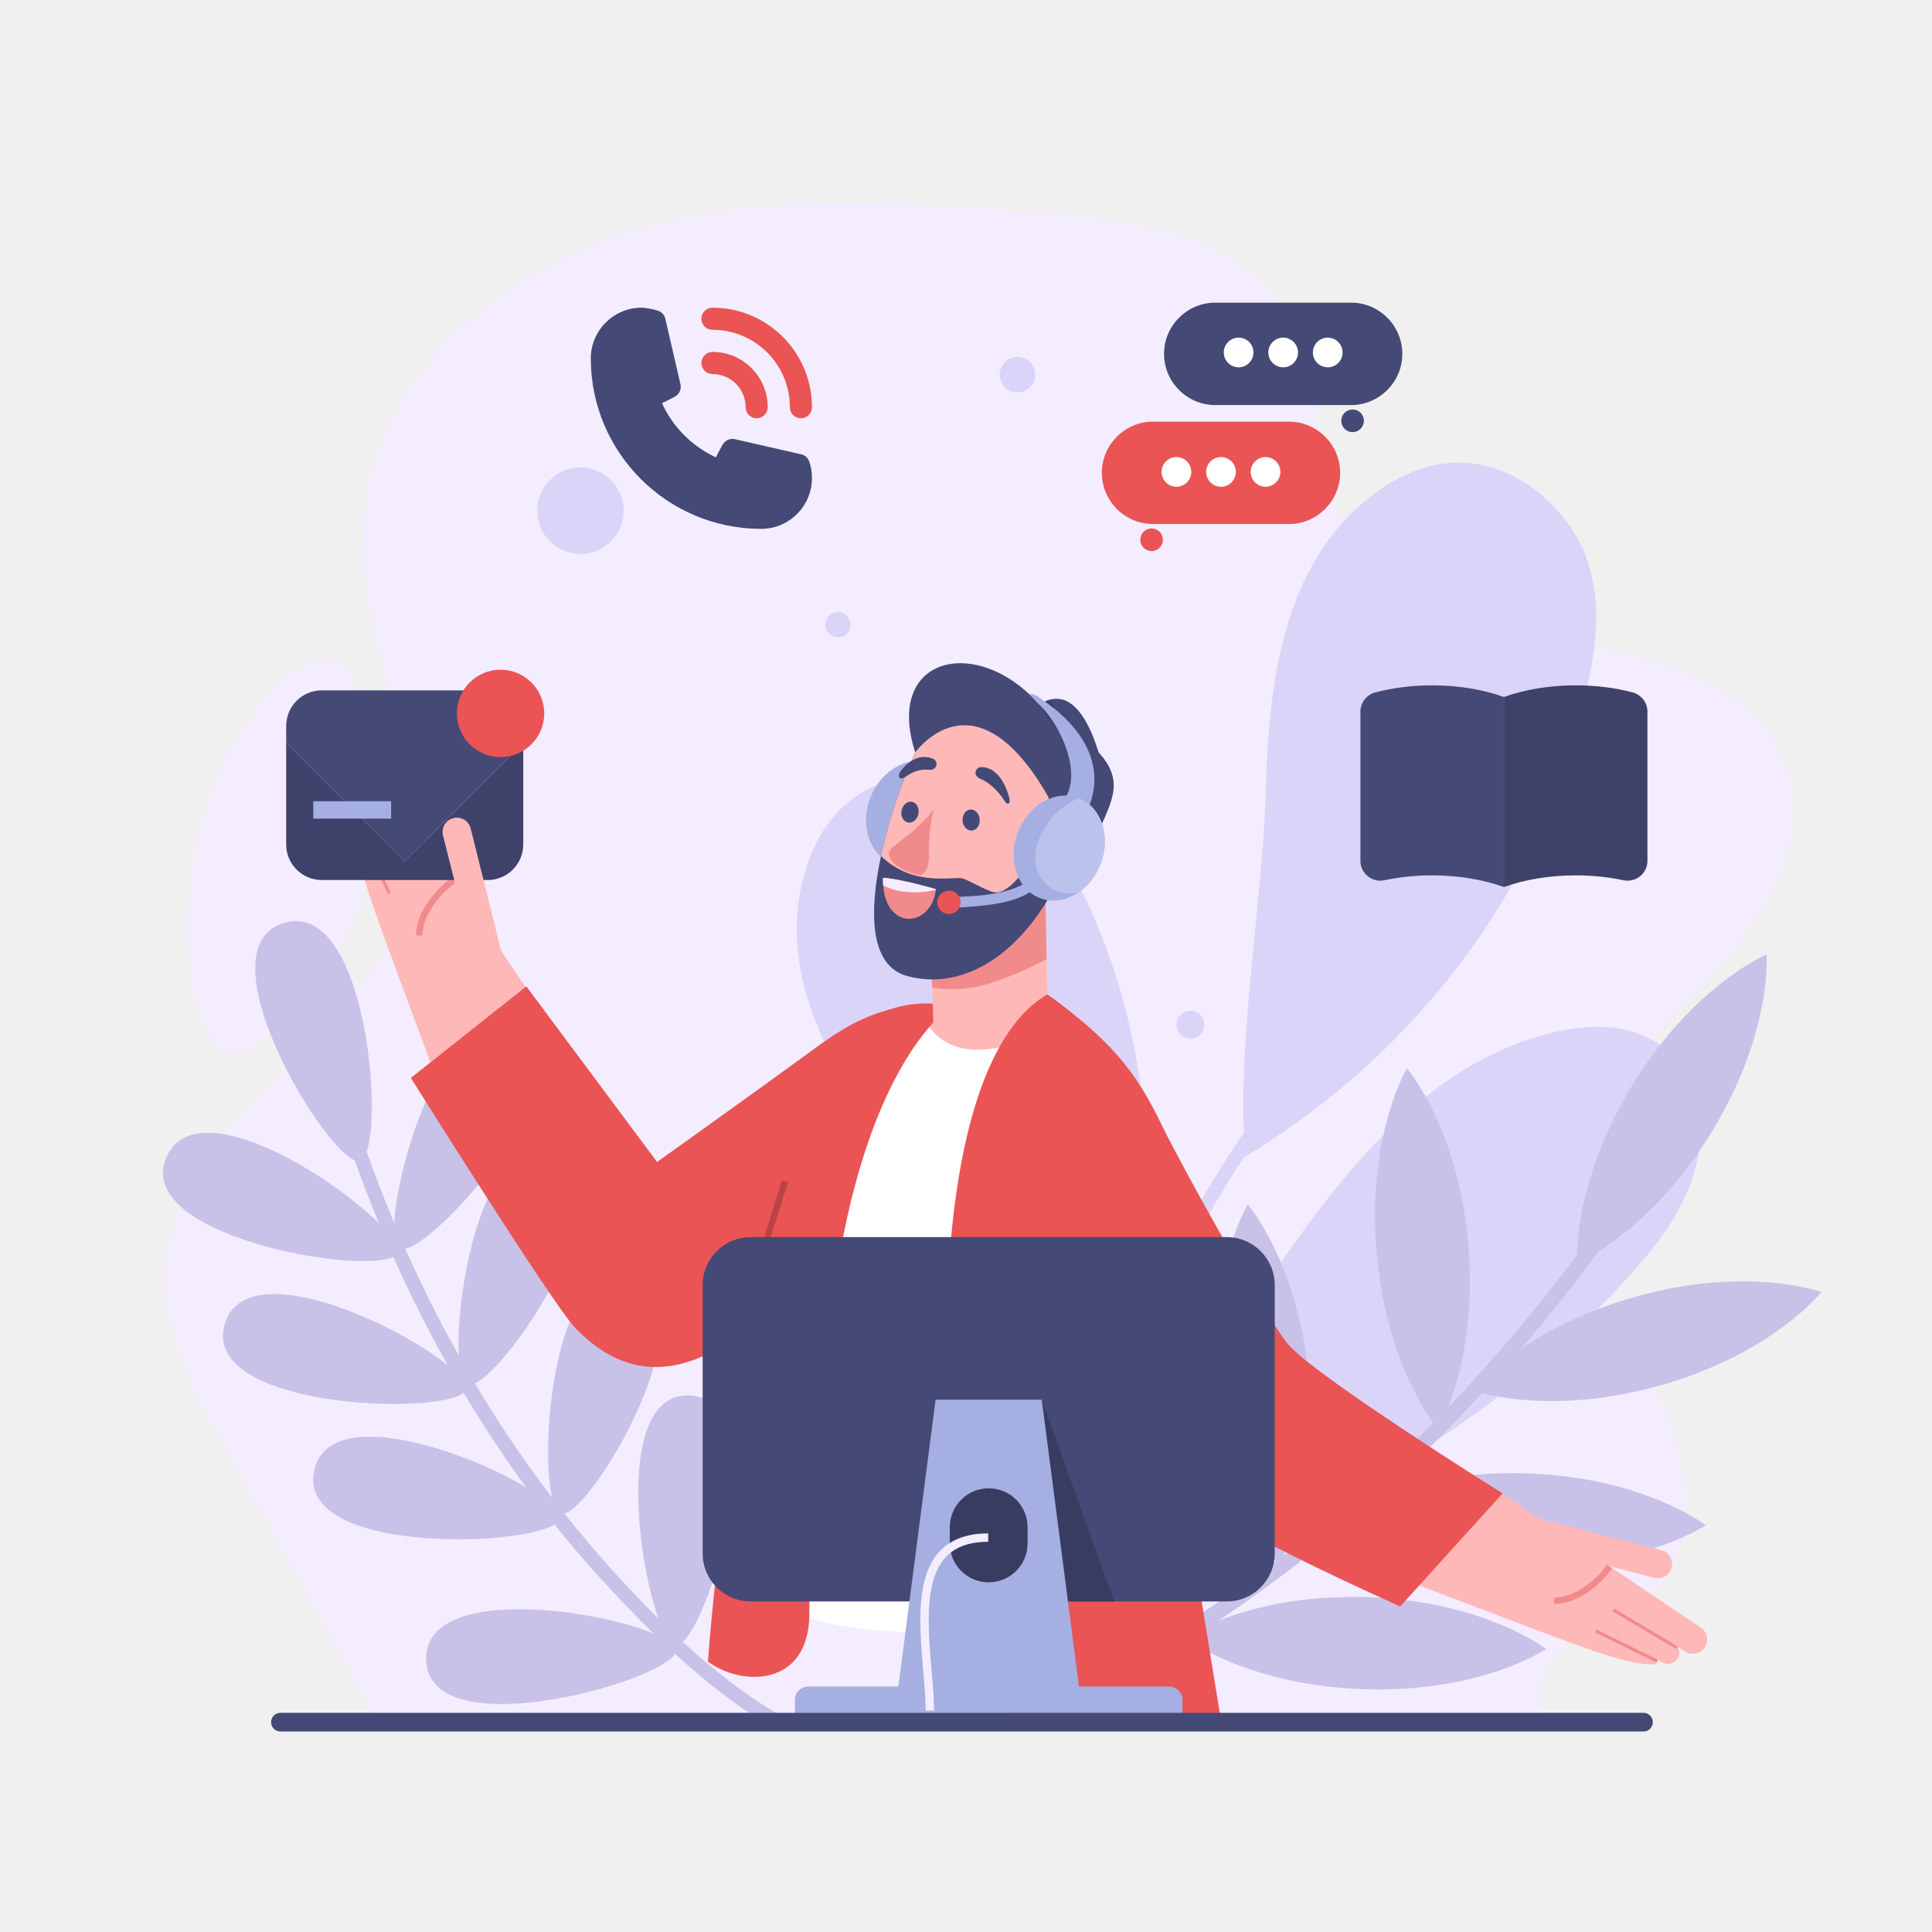
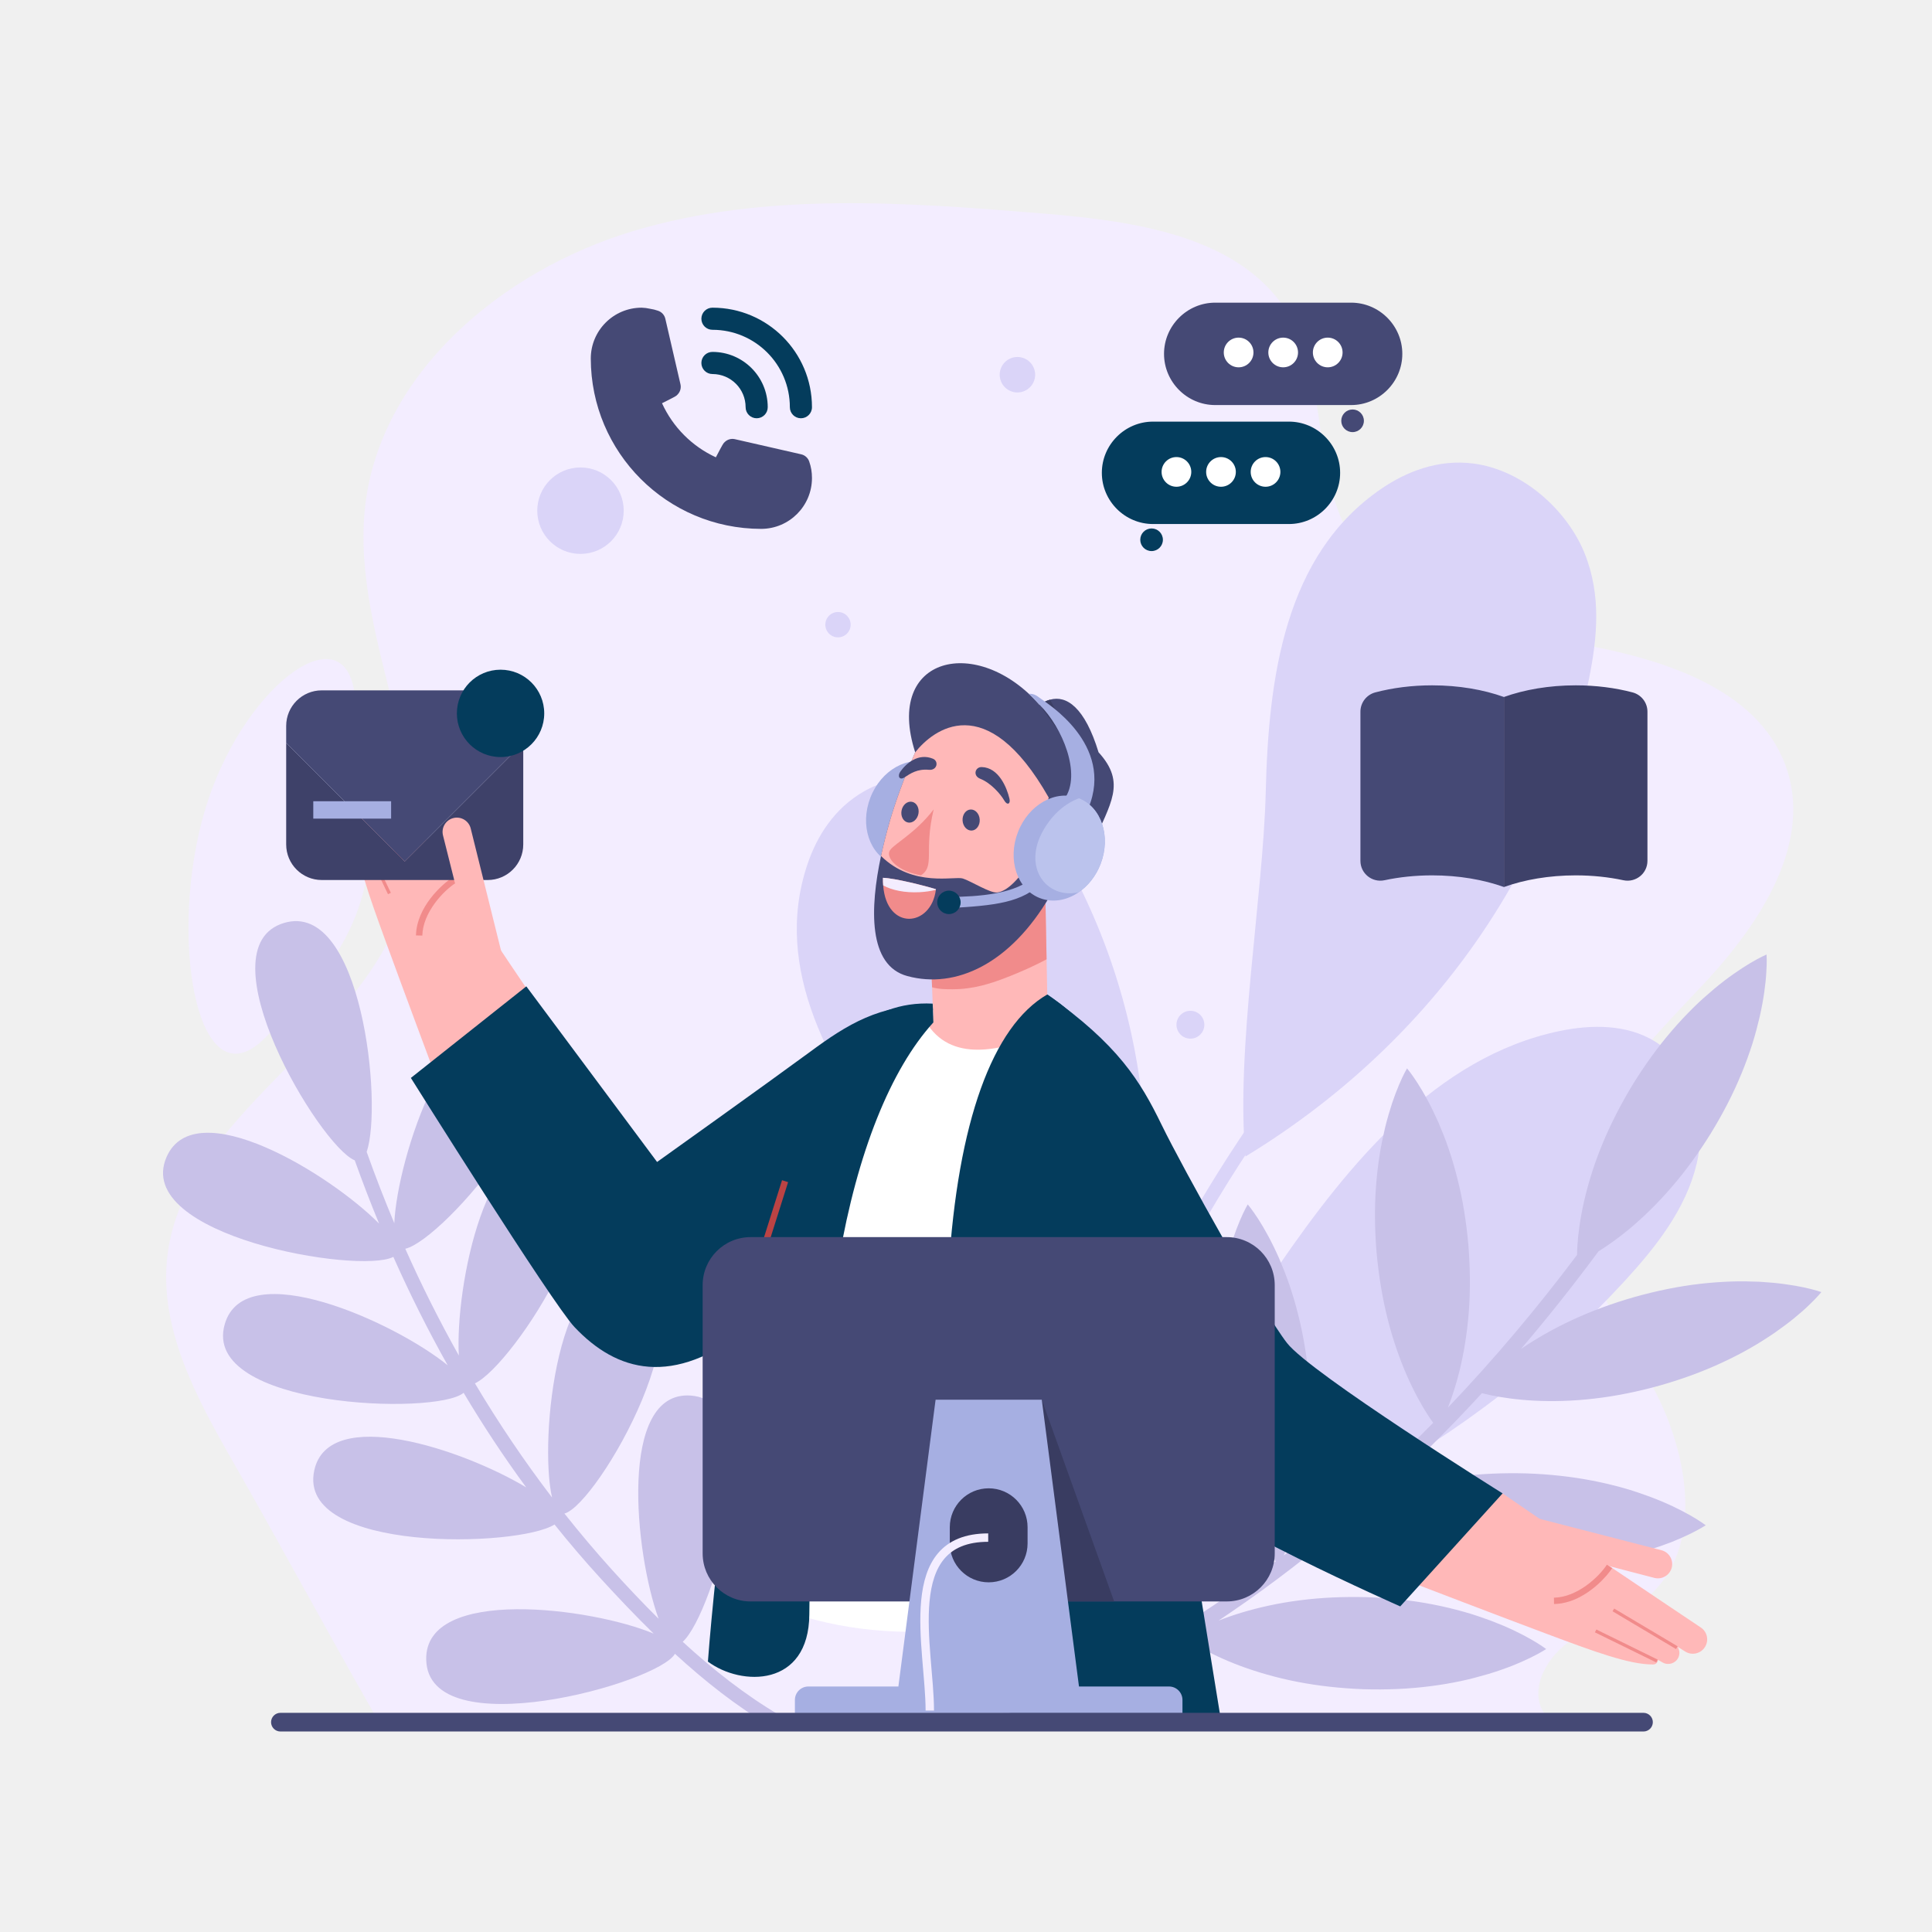
<svg xmlns="http://www.w3.org/2000/svg" version="1.1" x="0px" y="0px" viewBox="0 0 500 500" style="enable-background:new 0 0 500 500;" xml:space="preserve">
  <g id="Background">
    <rect style="fill:#FFFFFF;" />
  </g>
  <g id="Objects">
    <g>
      <g>
        <g>
          <path style="fill:#F3EDFF;" d="M441.183,254.356c14.583-15.636,28.273-36.722,20.822-56.498      c-7.471-19.828-31.973-27.424-53.464-31.215c-21.491-3.791-45.869-7.982-57.772-25.675      c-12.014-17.857-6.276-42.908-18.082-60.894c-12.537-19.1-39.238-22.885-62.569-24.794c-35.578-2.91-72.215-5.718-106.303,4.542      c-34.089,10.261-65.431,36.902-69.31,71.184c-3.943,34.846,20.397,70.184,9.692,103.678      c-11.111,34.765-56.335,53.941-60.84,90.063c-2.358,18.909,7.49,37.021,17.026,53.692c12.2,21.33,24.4,44.01,36.599,65.34      h302.91c-4.354-5.934-0.044-14.474,6.034-18.767c6.078-4.293,13.69-6.291,19.532-10.88c15.47-12.151,11.98-36.013,3.258-53.332      c-8.722-17.319-21.548-34.252-20.491-53.484C409.381,286.302,426.6,269.992,441.183,254.356z" />
          <path style="fill:#F3EDFF;" d="M68.192,269.004c32.677-31.467,30.185-48.212,23.477-90.135      c-3.273-20.458-29.288-0.409-38.569,30.604C43.36,242.014,50.804,285.747,68.192,269.004z" />
        </g>
      </g>
      <g id="Artwork_52_8_">
        <path style="fill:#C8C1E8;" d="M174.676,427.999c-4.322,7.685-63.93,24.128-64.374,1.483     c-0.373-19.071,42.968-13.393,58.868-6.699c-4.741-4.636-9.284-9.424-13.638-14.184c-4.169-4.56-8.176-9.251-12.025-14.06     c-9.354,5.963-66.777,7.401-62.181-13.974c3.677-17.104,38.372-5.513,54.852,4.364c-5.794-7.89-11.187-16.064-16.195-24.472     c-6.899,5.949-68.081,3.887-61.816-17.767c5.235-18.095,44.019-0.493,57.696,10.647c-5.121-9.123-9.813-18.493-14.066-28.062     c-8.72,4.598-67.621-5.444-58.686-25.854c7.391-16.884,42.159,4.304,54.995,17.243c-2.233-5.404-4.325-10.865-6.295-16.369     c-9.187-3.749-39.643-55.01-18.331-61.432c20.135-6.069,25.637,47.137,21.41,59.229c2.21,6.226,4.604,12.382,7.156,18.466     c0.749-16.998,14.849-59.969,31.878-50.479c19.177,10.69-19.141,54.88-29.037,57.097c4.19,9.429,8.823,18.647,13.863,27.635     c-1.012-17.736,7.382-60.059,25.1-53.033c20.137,7.987-10.962,55.613-20.941,60.23c6.081,10.211,12.73,20.082,19.963,29.545     c-3.445-14.917,1.438-63.922,20.794-57.771c21.332,6.781-8.953,59.605-17.585,61.925c3.949,4.982,8.054,9.853,12.335,14.588     c3.837,4.242,7.849,8.502,12.033,12.644c-6.165-16.864-10.523-59.208,8.357-57.764c21.585,1.653,6.05,56.297-2.115,63.72     c7.785,7.151,16.121,13.729,25.013,18.971c2.046,1.206-0.16,4.168-2.191,2.971C190.661,441.615,182.41,435.088,174.676,427.999z" />
      </g>
      <g id="Artwork_54_7_">
        <g>
          <g>
            <path style="fill:#DAD4F8;" d="M265.736,446.289c2.105-13.763,4.989-27.403,8.637-40.84       c3.641-13.408,8.057-26.604,13.183-39.517c5.136-12.941,10.992-25.598,17.53-37.891c6.524-12.268,13.727-24.17,21.589-35.627       c7.839-11.427,16.317-22.414,25.395-32.883c1.151-1.327,2.313-2.645,3.482-3.956c1.528-1.714-1.216-3.982-2.737-2.276       c-9.355,10.488-18.108,21.507-26.204,32.994c-8.074,11.455-15.508,23.367-22.262,35.648       c-6.741,12.258-12.797,24.891-18.133,37.822c-5.373,13.018-10.001,26.337-13.89,39.872       c-3.863,13.444-6.968,27.104-9.276,40.899c-0.29,1.733-0.566,3.467-0.832,5.204       C261.872,447.999,265.388,448.561,265.736,446.289L265.736,446.289z" />
          </g>
          <g>
            <path style="fill:#DAD4F8;" d="M322.337,299.297c-2.613-27.203,4.588-67.502,5.234-94.286       c0.712-29.555,4.842-61.331,29.828-78.465c6.517-4.469,14.83-7.802,24.049-6.568c12.952,1.733,24.262,12.323,28.653,23.23       c4.391,10.908,3.234,22.013,1.14,32.42C401.017,226.456,369.146,270.791,322.337,299.297" />
          </g>
          <g>
            <path style="fill:#DAD4F8;" d="M283.06,373.034c-17.937-18.805-35.972-53.09-51.151-73.474       c-16.749-22.493-32.163-48.627-22.925-75.934c2.409-7.122,6.869-14.439,14.7-18.869c11.002-6.225,25.921-4.88,35.691,0.719       c9.77,5.599,15.377,14.567,19.855,23.556C301.098,272.939,302.471,324.563,283.06,373.034" />
          </g>
          <g>
            <path style="fill:#DAD4F8;" d="M269.375,412.603c14.12-25.911,44.59-60.272,61.269-84.614       c18.405-26.86,41.095-54.517,72.971-61.156c8.315-1.732,17.495-1.77,24.709,2.714c10.134,6.298,13.52,20.125,10.744,31.73       c-2.776,11.605-10.459,21.374-18.529,30.163C381.121,374.363,326.93,403.46,269.375,412.603" />
          </g>
        </g>
      </g>
      <g id="Artwork_50_4_">
        <path style="fill:#C8C1E8;" d="M258.852,447.664c17.026-4.677,33.544-13.514,48.71-23.163c0.664,0.449,1.63,1.066,2.862,1.754     c2.509,1.432,6.119,3.213,10.462,4.837c4.339,1.618,9.426,3.107,14.878,4.164c5.469,1.069,11.306,1.694,17.154,1.915     c5.86,0.172,11.724-0.066,17.243-0.784c2.772-0.347,5.43-0.805,7.974-1.343c2.527-0.533,4.921-1.201,7.152-1.847     c2.218-0.671,4.244-1.387,6.075-2.102c1.805-0.723,3.377-1.42,4.674-2.059c2.613-1.27,4.114-2.264,4.114-2.264     s-1.435-1.098-3.946-2.522c-1.264-0.73-2.801-1.529-4.557-2.365c-1.754-0.829-3.749-1.662-5.914-2.492     c-2.175-0.786-4.522-1.616-7.024-2.299c-2.504-0.702-5.13-1.337-7.866-1.862c-5.458-1.077-11.298-1.687-17.151-1.887     c-5.853-0.152-11.73,0.085-17.243,0.809c-5.522,0.687-10.681,1.852-15.126,3.191c-2.178,0.658-4.177,1.366-5.966,2.071     c1.133-0.771,2.266-1.53,3.392-2.301c10.864-7.405,21.217-15.454,31.148-23.966c0.517,0.313,1.118,0.665,1.815,1.062     c2.517,1.44,6.131,3.217,10.472,4.832c4.341,1.624,9.416,3.113,14.881,4.171c5.446,1.074,11.302,1.696,17.152,1.915     c5.857,0.18,11.724-0.051,17.233-0.782c2.764-0.345,5.433-0.802,7.975-1.346c2.529-0.525,4.933-1.195,7.155-1.847     c2.227-0.67,4.247-1.387,6.068-2.091c1.797-0.726,3.383-1.426,4.686-2.065c2.607-1.267,4.108-2.261,4.108-2.261     s-1.438-1.102-3.938-2.524c-1.278-0.727-2.813-1.533-4.556-2.364c-1.761-0.829-3.748-1.667-5.927-2.494     c-2.165-0.792-4.514-1.607-7.015-2.305c-2.5-0.702-5.138-1.325-7.868-1.854c-5.458-1.068-11.302-1.685-17.149-1.881     c-5.858-0.16-11.729,0.074-17.24,0.793c-5.519,0.709-10.692,1.857-15.131,3.201c-2.325,0.703-4.443,1.462-6.326,2.193     c9.508-8.538,18.583-17.534,27.228-26.949c0.624,0.154,1.332,0.33,2.153,0.507c2.848,0.592,6.827,1.199,11.451,1.43     c4.629,0.236,9.923,0.12,15.447-0.535c5.523-0.627,11.282-1.796,16.927-3.368c5.642-1.596,11.16-3.597,16.199-5.958     c2.525-1.164,4.931-2.401,7.183-3.692c2.26-1.268,4.345-2.627,6.264-3.921c1.904-1.327,3.638-2.612,5.146-3.841     c1.502-1.236,2.815-2.375,3.843-3.383c2.103-1.986,3.231-3.401,3.231-3.401s-1.695-0.609-4.526-1.215     c-1.423-0.302-3.117-0.598-5.057-0.861c-1.925-0.263-4.065-0.461-6.387-0.597c-2.311-0.084-4.807-0.16-7.391-0.062     c-2.591,0.089-5.294,0.285-8.064,0.6c-5.521,0.638-11.278,1.817-16.911,3.401c-5.636,1.613-11.145,3.619-16.192,5.983     c-4.953,2.285-9.425,4.897-13.2,7.457c6.971-8.168,13.653-16.594,20.051-25.244c2.286-1.433,5.052-3.362,8.002-5.811     c3.563-2.982,7.363-6.657,10.981-10.881c3.652-4.214,7.075-8.974,10.156-13.958c3.061-4.991,5.762-10.206,7.871-15.366     c1.061-2.567,1.982-5.11,2.774-7.578c0.792-2.458,1.396-4.885,1.942-7.137c0.511-2.262,0.896-4.388,1.173-6.312     c0.272-1.93,0.454-3.638,0.53-5.093c0.206-2.886,0.063-4.689,0.063-4.689s-1.654,0.703-4.144,2.18     c-1.259,0.74-2.706,1.669-4.299,2.791c-1.591,1.111-3.319,2.424-5.098,3.906c-1.769,1.498-3.645,3.126-5.483,4.96     c-1.84,1.822-3.693,3.798-5.5,5.905c-3.64,4.21-7.061,8.987-10.145,13.973c-3.023,5.004-5.72,10.23-7.833,15.377     c-2.126,5.15-3.675,10.204-4.71,14.723c-1.035,4.518-1.537,8.507-1.73,11.402c-0.066,0.982-0.089,1.821-0.1,2.528     c-10.362,13.797-21.497,27.036-33.406,39.5c0.986-2.532,2.081-5.798,3.013-9.583c1.098-4.507,1.973-9.728,2.387-15.273     c0.422-5.551,0.345-11.421-0.12-17.254c-0.515-5.838-1.434-11.634-2.806-17.025c-0.679-2.715-1.435-5.311-2.274-7.764     c-0.826-2.453-1.765-4.756-2.669-6.889c-0.946-2.123-1.888-4.056-2.808-5.773c-0.932-1.712-1.807-3.198-2.603-4.422     c-1.552-2.434-2.716-3.799-2.716-3.799s-0.928,1.544-2.045,4.209c-0.581,1.342-1.189,2.956-1.816,4.8     c-0.607,1.849-1.212,3.917-1.776,6.163c-0.517,2.256-1.066,4.687-1.458,7.254c-0.396,2.553-0.717,5.246-0.923,8.017     c-0.423,5.557-0.347,11.432,0.146,17.264c0.53,5.841,1.469,11.633,2.83,17.027c1.339,5.393,3.101,10.392,4.957,14.646     c1.851,4.246,3.817,7.757,5.383,10.187c0.548,0.862,1.051,1.599,1.476,2.168c-12.11,12.32-24.977,23.846-38.68,34.323     c0.223-0.499,0.472-1.054,0.74-1.683c1.121-2.672,2.451-6.463,3.555-10.966c1.107-4.507,1.977-9.719,2.395-15.265     c0.418-5.548,0.356-11.421-0.123-17.268c-0.512-5.836-1.436-11.634-2.805-17.036c-0.668-2.684-1.432-5.294-2.274-7.741     c-0.825-2.449-1.769-4.755-2.67-6.891c-0.94-2.128-1.88-4.07-2.808-5.774c-0.924-1.706-1.796-3.197-2.595-4.426     c-1.558-2.421-2.729-3.799-2.729-3.799s-0.921,1.544-2.044,4.215c-0.569,1.335-1.179,2.951-1.806,4.798     c-0.611,1.848-1.222,3.917-1.774,6.173c-0.54,2.248-1.084,4.685-1.455,7.237c-0.411,2.562-0.73,5.256-0.93,8.033     c-0.413,5.543-0.343,11.412,0.153,17.253c0.518,5.836,1.457,11.639,2.816,17.036c1.35,5.395,3.105,10.389,4.959,14.633     c1.858,4.249,3.82,7.749,5.385,10.194c0.771,1.209,1.449,2.164,1.926,2.811c-5.268,3.976-10.652,7.806-16.172,11.447     c-6.764,4.474-13.823,8.947-21.109,13.078c0.301-0.622,0.65-1.377,1.016-2.275c1.135-2.676,2.472-6.46,3.553-10.963     c1.123-4.502,1.999-9.729,2.398-15.263c0.43-5.564,0.368-11.428-0.124-17.272c-0.503-5.836-1.421-11.624-2.782-17.019     c-0.671-2.71-1.447-5.313-2.29-7.765c-0.818-2.448-1.767-4.759-2.667-6.889c-0.933-2.114-1.883-4.063-2.808-5.773     c-0.931-1.708-1.811-3.196-2.592-4.41c-1.564-2.44-2.729-3.808-2.729-3.808s-0.919,1.545-2.055,4.213     c-0.558,1.336-1.178,2.957-1.795,4.796c-0.621,1.849-1.214,3.916-1.788,6.171c-0.523,2.246-1.073,4.696-1.441,7.244     c-0.409,2.562-0.734,5.249-0.934,8.024c-0.416,5.556-0.339,11.42,0.146,17.261c0.538,5.834,1.453,11.628,2.825,17.037     c1.344,5.395,3.106,10.376,4.952,14.628c1.863,4.255,3.826,7.748,5.401,10.196c0.779,1.24,1.47,2.205,1.96,2.857     c-10.697,5.948-21.89,11.086-33.412,14.249C255.241,444.538,256.391,448.341,258.852,447.664z" />
      </g>
      <g id="phone-call_1_">
        <g>
          <g>
-             <path style="fill:#EA5455;" d="M184.379,96.799c4.742,0,8.586,3.844,8.586,8.586c0,1.581,1.281,2.862,2.862,2.862       s2.862-1.281,2.862-2.862c0-7.904-6.407-14.311-14.311-14.311c-1.581,0-2.862,1.281-2.862,2.862       C181.517,95.518,182.799,96.799,184.379,96.799z" />
-             <path style="fill:#EA5455;" d="M184.379,85.351c11.065,0,20.035,8.97,20.035,20.035c0,1.581,1.281,2.862,2.862,2.862       c1.581,0,2.862-1.281,2.862-2.862c0-14.226-11.533-25.759-25.759-25.759c-1.581,0-2.862,1.281-2.862,2.862       C181.517,84.069,182.799,85.351,184.379,85.351z" />
+             <path style="fill:#043c5c;" d="M184.379,96.799c4.742,0,8.586,3.844,8.586,8.586c0,1.581,1.281,2.862,2.862,2.862       s2.862-1.281,2.862-2.862c0-7.904-6.407-14.311-14.311-14.311c-1.581,0-2.862,1.281-2.862,2.862       C181.517,95.518,182.799,96.799,184.379,96.799z" />
+             <path style="fill:#043c5c;" d="M184.379,85.351c11.065,0,20.035,8.97,20.035,20.035c0,1.581,1.281,2.862,2.862,2.862       c1.581,0,2.862-1.281,2.862-2.862c0-14.226-11.533-25.759-25.759-25.759c-1.581,0-2.862,1.281-2.862,2.862       C181.517,84.069,182.799,85.351,184.379,85.351z" />
            <path style="fill:#454975;" d="M209.423,119.439c-0.32-0.934-1.099-1.637-2.061-1.86l-17.173-3.921       c-0.947-0.215-1.939,0.065-2.633,0.744c-0.401,0.372-0.429,0.401-2.29,3.95c-6.173-2.844-11.119-7.811-13.939-13.996       c3.635-1.832,3.663-1.832,4.036-2.261c0.679-0.695,0.959-1.686,0.744-2.633l-3.921-16.972c-0.223-0.962-0.926-1.741-1.86-2.061       c-0.668-0.239-1.359-0.411-2.061-0.515c-0.723-0.168-1.462-0.264-2.204-0.286c-7.271,0-13.166,5.895-13.166,13.166       c0.032,24.33,19.747,44.045,44.077,44.077c7.271,0,13.166-5.895,13.166-13.166l0,0c0.001-0.729-0.056-1.456-0.172-2.175       C209.847,120.817,209.665,120.118,209.423,119.439z" />
          </g>
        </g>
      </g>
      <g id="talk_chat_1_">
        <g>
          <g>
            <path style="fill:#454975;" d="M349.667,104.83h-35.166c-7.288,0-13.251-5.963-13.251-13.251l0,0       c0-7.288,5.963-13.251,13.251-13.251h35.166c7.288,0,13.251,5.963,13.251,13.251l0,0       C362.918,98.867,356.956,104.83,349.667,104.83z" />
            <g>
              <path style="fill:#454975;" d="M352.974,108.902c0,1.617-1.311,2.928-2.928,2.928c-1.617,0-2.928-1.311-2.928-2.928        c0-1.617,1.311-2.928,2.928-2.928C351.663,105.974,352.974,107.285,352.974,108.902z" />
            </g>
          </g>
          <g>
            <path style="fill:#FFFFFF;" d="M324.396,91.22c0,2.122-1.72,3.842-3.842,3.842s-3.842-1.72-3.842-3.842s1.72-3.842,3.842-3.842       S324.396,89.098,324.396,91.22z" />
            <path style="fill:#FFFFFF;" d="M335.927,91.22c0,2.122-1.72,3.842-3.842,3.842s-3.842-1.72-3.842-3.842s1.72-3.842,3.842-3.842       S335.927,89.098,335.927,91.22z" />
            <path style="fill:#FFFFFF;" d="M347.457,91.22c0,2.122-1.72,3.842-3.842,3.842s-3.842-1.72-3.842-3.842s1.72-3.842,3.842-3.842       S347.457,89.098,347.457,91.22z" />
          </g>
          <g>
            <g>
-               <path style="fill:#EA5455;" d="M298.407,135.618h35.166c7.288,0,13.251-5.963,13.251-13.251l0,0        c0-7.288-5.963-13.251-13.251-13.251h-35.166c-7.288,0-13.251,5.963-13.251,13.251l0,0        C285.156,129.655,291.119,135.618,298.407,135.618z" />
+               <path style="fill:#043c5c;" d="M298.407,135.618h35.166c7.288,0,13.251-5.963,13.251-13.251l0,0        c0-7.288-5.963-13.251-13.251-13.251h-35.166c-7.288,0-13.251,5.963-13.251,13.251l0,0        C285.156,129.655,291.119,135.618,298.407,135.618z" />
              <g>
-                 <path style="fill:#EA5455;" d="M295.1,139.69c0,1.617,1.311,2.928,2.928,2.928c1.617,0,2.928-1.311,2.928-2.928         c0-1.617-1.311-2.928-2.928-2.928C296.411,136.762,295.1,138.073,295.1,139.69z" />
+                 <path style="fill:#043c5c;" d="M295.1,139.69c0,1.617,1.311,2.928,2.928,2.928c1.617,0,2.928-1.311,2.928-2.928         c0-1.617-1.311-2.928-2.928-2.928C296.411,136.762,295.1,138.073,295.1,139.69z" />
              </g>
            </g>
            <g>
              <path style="fill:#FFFFFF;" d="M308.302,122.13c0,2.122-1.72,3.842-3.842,3.842s-3.842-1.72-3.842-3.842        c0-2.122,1.72-3.842,3.842-3.842S308.302,120.008,308.302,122.13z" />
              <path style="fill:#FFFFFF;" d="M319.833,122.13c0,2.122-1.72,3.842-3.842,3.842c-2.122,0-3.842-1.72-3.842-3.842        c0-2.122,1.72-3.842,3.842-3.842C318.112,118.288,319.833,120.008,319.833,122.13z" />
              <path style="fill:#FFFFFF;" d="M331.363,122.13c0,2.122-1.72,3.842-3.842,3.842c-2.122,0-3.842-1.72-3.842-3.842        c0-2.122,1.72-3.842,3.842-3.842C329.643,118.288,331.363,120.008,331.363,122.13z" />
            </g>
          </g>
        </g>
      </g>
      <path style="fill:#A6AFE2;" d="M246.629,214.702c-1.218,3.142-3.261,5.664-5.664,7.294c-3.066,2.109-6.729,2.783-10.045,1.5    c-5.903-2.283-8.436-9.936-5.664-17.078c2.761-7.142,9.795-11.078,15.698-8.795c0.033,0.011,0.065,0.022,0.098,0.044    C246.89,200.004,249.38,207.603,246.629,214.702z" />
      <g id="Character_man_1_">
        <g>
          <g>
            <path style="fill:#FFB8B8;" d="M101.909,204.04c6.178,9.416,24.167,36.78,34.258,51.611       c-7.651,14.318-23.671,22.238-23.671,22.238s-8.283-22.163-12.645-34.159c-4.362-11.995-7.741-21.335-7.61-27.469       c0.018-0.848,0.713-1.131,1.185-1.229l-0.659-1.193c-0.803-1.454-0.228-3.284,1.262-4.017c0.947-0.466,2.02-0.344,2.855,0.196       l-1.222-1.977c-1.01-1.634-0.605-3.77,0.933-4.921C98.308,201.839,100.735,202.252,101.909,204.04z" />
          </g>
          <path style="fill:#F18B8B;" d="M107.653,242.086c0.189-7.446,6.858-13.331,9.412-14.971l0.887,1.383      c-3.266,2.096-8.506,7.652-8.657,13.63L107.653,242.086z" />
          <rect x="101.031" y="208.903" transform="matrix(0.8639 -0.5037 0.5037 0.8639 -96.2354 80.8396)" style="fill:#F18B8B;" width="0.822" height="19.12" />
          <rect x="96.548" y="214.438" transform="matrix(0.9015 -0.4327 0.4327 0.9015 -87.0643 63.9349)" style="fill:#F18B8B;" width="0.821" height="17.689" />
        </g>
        <g>
          <g>
            <g>
              <g>
                <path style="fill:#FFB8B8;" d="M270.451,228.42l0.038,0.627l0.366,19.221l0.935,48.812l-58.436-15.712l28.147-18.519         l-0.283-7.35l-0.954-25.53c-0.34-8.29,6.082-15.308,14.367-15.727C262.944,213.848,269.959,220.217,270.451,228.42z" />
                <path style="fill:#F18B8B;" d="M270.451,228.42l0.038,0.627l0.366,19.221c-3.022,1.623-6.164,3.018-9.312,4.282         c-5.069,2.034-9.571,3.458-15.05,3.472c-1.757,0-3.593-0.021-5.275-0.523l-0.954-25.53         c-0.34-8.29,6.082-15.308,14.367-15.727C262.944,213.848,269.959,220.217,270.451,228.42z" />
                <path style="fill:#454975;" d="M282.897,218.419c-4.326,10.484-7.595,14.56-11.149,13.436         c-10.247,17.551-24.348,24.164-36.927,20.75c-10.206-2.744-9.682-17.614-6.819-31.077c0.679-3.108,1.465-6.17,2.267-8.971         c1.326-4.563,3.519-10.829,6.584-17.855c-8.083-25.051,16.179-30.543,32.191-12.286c0.854-0.628,1.769-1.102,2.725-1.343         c4.228-1.197,8.978,1.952,12.536,13.615C291.629,202.716,287.25,207.933,282.897,218.419z" />
                <path style="fill:#3B3E63;" d="M277.186,194.013c-1.328-2.463-3.791-5.514-8.141-11.598c0.854-0.628,1.769-1.102,2.725-1.343         C273.867,185.01,276.857,191.149,277.186,194.013z" />
                <path style="fill:#FFB8B8;" d="M279.548,222.028c-4.913,9.89-12.52,5.444-13.204,1.474c-3.978,5.797-6.563,7.289-8.334,7.473         c-1.772,0.185-6.704-2.927-8.816-3.613c-2.14-0.711-12.808,2.394-21.165-5.809l-0.028-0.025         c0.679-3.108,1.465-6.17,2.267-8.971c1.326-4.563,3.519-10.829,6.584-17.855c4.531-5.751,18.365-16.832,34.547,11.692         c-1.295,5.505-2.222,9.729-3.389,12.551C275.907,209.4,284.462,212.164,279.548,222.028z" />
                <path style="fill:#F18B8B;" d="M269.228,220.682c0.363-0.955,0.9-1.835,1.597-2.58c0.671-0.771,1.497-1.419,2.433-1.901         c0.931-0.477,1.988-0.809,3.106-0.752c0.551,0.015,1.13,0.158,1.624,0.479c0.49,0.313,0.849,0.884,0.775,1.411         c-0.301-0.436-0.696-0.623-1.1-0.673c-0.395-0.071-0.814-0.024-1.227,0.063c-0.826,0.185-1.635,0.525-2.426,0.932         c-0.795,0.402-1.567,0.886-2.347,1.405C270.872,219.573,270.119,220.156,269.228,220.682z" />
                <path style="fill:#F18B8B;" d="M270.225,219.58c0.37-0.454,0.926-0.763,1.508-0.905c0.585-0.153,1.21-0.156,1.816-0.009         c0.598,0.158,1.194,0.494,1.562,1.032c0.383,0.528,0.456,1.2,0.31,1.757c-0.344-1.142-1.1-1.762-2.076-1.994         c-0.479-0.131-0.995-0.166-1.516-0.155C271.308,219.333,270.775,219.392,270.225,219.58z" />
                <path style="fill:#F18B8B;" d="M241.639,209.469c-4.903,6.417-10.723,9.131-11.456,10.845s1.805,5.069,8.136,6.22         C242.065,224.16,239.035,220.273,241.639,209.469z" />
                <path style="fill:#454975;" d="M253.548,212.091c0.09,1.505-0.829,2.784-2.054,2.857c-1.225,0.073-2.29-1.087-2.381-2.591         c-0.09-1.505,0.829-2.784,2.054-2.857C252.392,209.426,253.458,210.586,253.548,212.091z" />
                <path style="fill:#454975;" d="M237.686,210.603c-0.284,1.48-1.49,2.493-2.695,2.262c-1.205-0.231-1.952-1.618-1.668-3.098         c0.283-1.48,1.49-2.493,2.695-2.262C237.223,207.735,237.97,209.122,237.686,210.603z" />
                <path style="fill:#454975;" d="M254.072,198.516c4.417,0.126,6.509,5.35,7.178,8.188c0.329,1.398-0.597,1.777-1.345,0.471         c-0.92-1.605-3.408-4.518-6.221-5.633C251.694,200.753,252.356,198.467,254.072,198.516z" />
                <path style="fill:#454975;" d="M241.438,196.354c-3.726-1.528-6.849,1.121-8.426,3.335c-0.833,1.17-0.213,2.332,1.048,1.51         c1.55-1.011,3.333-2.261,6.346-1.974C242.536,199.428,243.026,197.005,241.438,196.354z" />
              </g>
              <path style="fill:#FFFFFF;" d="M201.222,416.205c13.401,4.706,27.215,7.551,50.174,5.387        c13.407-43.309,15.564-147.339,16.003-153.138c-10.515,4.042-23.493,6.394-28.982-6.395        C212.121,291.71,201.068,337.013,201.222,416.205z" />
-               <path style="fill:#EA5455;" d="M271.028,257.373c-14.207,8.202-23.157,33.107-25.517,71.157        c-2.36,38.049-5.283,72.823-4.317,84.171c0.966,11.347,4.346,29.678,24.689,31.31c20.342,1.631,50.344,2.683,50.344,2.683        s-23.919-146.834-24.731-155.625C290.684,282.278,287.749,268.494,271.028,257.373z" />
+               <path style="fill:#043c5c;" d="M271.028,257.373c-14.207,8.202-23.157,33.107-25.517,71.157        c-2.36,38.049-5.283,72.823-4.317,84.171c0.966,11.347,4.346,29.678,24.689,31.31c20.342,1.631,50.344,2.683,50.344,2.683        s-23.919-146.834-24.731-155.625C290.684,282.278,287.749,268.494,271.028,257.373z" />
              <g>
                <g>
                  <path style="fill:#FFB8B8;" d="M440.177,421.202c-9.361-6.261-36.565-24.491-51.306-34.713          c-14.385,7.524-22.446,23.474-22.446,23.474s22.089,8.479,34.046,12.946c11.956,4.467,21.266,7.93,27.4,7.852          c0.848-0.011,1.137-0.703,1.239-1.174l1.188,0.669c1.447,0.816,3.282,0.257,4.028-1.227          c0.474-0.943,0.362-2.017-0.171-2.857l1.967,1.24c1.625,1.025,3.764,0.638,4.929-0.89          C442.346,424.822,441.955,422.391,440.177,421.202z" />
                  <path style="fill:#FFB8B8;" d="M396.503,392.572l33.484,8.627c1.935,0.499,3.124,2.445,2.683,4.394l0,0          c-0.46,2.038-2.516,3.289-4.538,2.762l-20.008-5.213C408.125,403.143,392.279,400.422,396.503,392.572z" />
                </g>
                <path style="fill:#F18B8B;" d="M406.19,414.438c-1.271,0.409-2.612,0.66-4.007,0.682l-0.026-1.642         c5.98-0.099,11.579-5.287,13.705-8.535l1.374,0.898C415.886,407.907,411.706,412.664,406.19,414.438z" />
                <rect x="425.34" y="411.982" transform="matrix(0.5113 -0.8594 0.8594 0.5113 -154.2125 571.8867)" style="fill:#F18B8B;" width="0.821" height="19.12" />
                <rect x="420.481" y="417.137" transform="matrix(0.4406 -0.8977 0.8977 0.4406 -146.9609 616.1234)" style="fill:#F18B8B;" width="0.821" height="17.689" />
              </g>
-               <path style="fill:#EA5455;" d="M271.028,257.373c18.372,13.006,24.065,22.359,29.594,33.718        c5.529,11.359,26.296,48.606,32.473,56.505c6.176,7.898,55.777,38.893,55.777,38.893l-26.49,29.245        c0,0-50.777-22.369-60.533-32.904C292.091,372.295,270.525,333.112,271.028,257.373z" />
-               <path style="fill:#EA5455;" d="M241.368,259.737l0.187,4.865c-11.092,12.201-19.687,33.69-24.43,61.266        c-5.389,31.233-7.461,64.443-7.673,91.931c-0.124,18.91-17.599,18.673-26.244,12.218c1.837-24.885,9.035-84.96,12.942-103.31        C199.893,309.126,207.473,258.047,241.368,259.737z" />
-               <path style="fill:#EA5455;" d="M241.387,260.05l0.057,1.386c-17.546,6.872-26.907,40.074-26.907,40.074        s-10.929,34.305-20.957,42.234c-19.464,15.389-33.97,11.308-44.93-0.332c-5.788-6.147-42.317-64.445-42.317-64.445        l29.879-23.699l33.84,45.449c0,0,28.71-20.493,39.532-28.457C219.35,265.043,227.668,259.929,241.387,260.05z" />
+               <path style="fill:#043c5c;" d="M271.028,257.373c18.372,13.006,24.065,22.359,29.594,33.718        c5.529,11.359,26.296,48.606,32.473,56.505c6.176,7.898,55.777,38.893,55.777,38.893l-26.49,29.245        c0,0-50.777-22.369-60.533-32.904C292.091,372.295,270.525,333.112,271.028,257.373z" />
+               <path style="fill:#043c5c;" d="M241.368,259.737l0.187,4.865c-11.092,12.201-19.687,33.69-24.43,61.266        c-5.389,31.233-7.461,64.443-7.673,91.931c-0.124,18.91-17.599,18.673-26.244,12.218c1.837-24.885,9.035-84.96,12.942-103.31        C199.893,309.126,207.473,258.047,241.368,259.737z" />
+               <path style="fill:#043c5c;" d="M241.387,260.05l0.057,1.386c-17.546,6.872-26.907,40.074-26.907,40.074        s-10.929,34.305-20.957,42.234c-19.464,15.389-33.97,11.308-44.93-0.332c-5.788-6.147-42.317-64.445-42.317-64.445        l29.879-23.699l33.84,45.449c0,0,28.71-20.493,39.532-28.457C219.35,265.043,227.668,259.929,241.387,260.05z" />
            </g>
          </g>
          <rect x="283.958" y="323.472" transform="matrix(0.9317 -0.3631 0.3631 0.9317 -107.2262 127.2215)" style="fill:#BB4344;" width="1.643" height="50.693" />
          <rect x="185.923" y="317.532" transform="matrix(0.3012 -0.9535 0.9535 0.3012 -164.3726 412.3982)" style="fill:#BB4344;" width="26.554" height="1.642" />
        </g>
        <g>
          <g>
            <g>
              <path style="fill:#3E4169;" d="M104.74,222.945l-30.676-30.676v26.275c0,5.083,4.12,9.203,9.203,9.203h42.947        c5.083,0,9.203-4.12,9.203-9.203v-26.275L104.74,222.945z" />
              <path style="fill:#454975;" d="M135.416,192.268v-4.401c0-5.083-4.12-9.203-9.203-9.203H83.266        c-5.083,0-9.203,4.12-9.203,9.203v4.401l30.676,30.676L135.416,192.268z" />
            </g>
-             <circle style="fill:#EA5455;" cx="129.542" cy="184.622" r="11.304" />
+             <circle style="fill:#043c5c;" cx="129.542" cy="184.622" r="11.304" />
          </g>
          <rect x="81.077" y="207.362" style="fill:#A6AFE2;" width="20.145" height="4.498" />
        </g>
        <path style="fill:#FFB8B8;" d="M130.151,247.965l-8.331-33.559c-0.481-1.94-2.417-3.145-4.37-2.722l0,0     c-2.041,0.442-3.311,2.487-2.802,4.513l5.036,20.053C119.684,236.25,122.264,252.12,130.151,247.965z" />
      </g>
      <g>
        <path style="fill:#F18B8B;" d="M242.219,230.122c-0.011,0.054-0.008,0.107-0.019,0.161c-1.222,9.701-12.779,10.688-13.634-1.156     c-0.058-0.613-0.078-1.268-0.059-1.952C231.7,227.294,239.377,229.248,242.219,230.122z" />
        <path style="fill:#F3EDFF;" d="M242.219,230.122c-0.011,0.054-0.008,0.107-0.019,0.161c-1.308,0.334-2.73,0.54-4.24,0.617     c-3.792,0.192-7.215-0.518-9.394-1.773c-0.058-0.613-0.078-1.268-0.059-1.952C231.7,227.294,239.377,229.248,242.219,230.122z" />
      </g>
      <path style="fill:#A6AFE2;" d="M284.817,223.628c-1.218,3.142-3.261,5.664-5.664,7.295c-3.066,2.109-6.729,2.783-10.045,1.5    c-5.903-2.283-8.436-9.936-5.664-17.079c2.761-7.142,9.795-11.077,15.698-8.795c0.033,0.011,0.065,0.022,0.098,0.044    C285.078,208.931,287.567,216.529,284.817,223.628z" />
      <path style="fill:#A6AFE2;" d="M275.503,206.723c4.503-6.332-0.603-18.574-6.457-24.308c0,0-2.116-2.309-2.828-2.874    c1.318,0.021,1.799,0.251,3.138,1.276c1.339,1.025,19.142,11.789,12.329,28.295C281.684,209.112,275.858,208.157,275.503,206.723z    " />
      <path style="fill:#BBC3ED;" d="M284.817,223.628c-1.218,3.142-3.261,5.664-5.664,7.295c-8.251,1.859-14.73-6.414-9.077-16.165    c2.479-4.272,5.773-6.892,9.164-8.164C285.078,208.931,287.567,216.529,284.817,223.628z" />
      <path style="fill:#A6AFE2;" d="M268.076,226.502c-4.992,4.992-14.791,5.527-22.539,5.653c-0.747,0.012-1.36,0.592-1.409,1.338l0,0    c-0.057,0.858,0.654,1.574,1.513,1.526c11.778-0.654,19.099-1.398,24.098-6.757L268.076,226.502z" />
-       <circle style="fill:#EA5455;" cx="245.579" cy="233.531" r="3.032" />
+       <circle style="fill:#043c5c;" cx="245.579" cy="233.531" r="3.032" />
      <circle style="fill:#DAD4F8;" cx="150.23" cy="132.165" r="11.186" />
      <path style="fill:#DAD4F8;" d="M267.898,96.977c0,2.535-2.055,4.589-4.589,4.589c-2.535,0-4.589-2.055-4.589-4.589    c0-2.534,2.055-4.589,4.589-4.589C265.844,92.388,267.898,94.443,267.898,96.977z" />
      <circle style="fill:#DAD4F8;" cx="216.873" cy="161.665" r="3.278" />
      <path style="fill:#DAD4F8;" d="M311.683,265.199c0,1.991-1.614,3.606-3.606,3.606c-1.991,0-3.606-1.614-3.606-3.606    c0-1.991,1.614-3.606,3.606-3.606C310.069,261.594,311.683,263.208,311.683,265.199z" />
      <g>
        <g>
          <path style="fill:#454975;" d="M329.899,332.592v69.434c0,6.86-5.555,12.426-12.426,12.426H194.26      c-6.86,0-12.415-5.566-12.415-12.426v-69.434c0-6.86,5.555-12.426,12.415-12.426h123.213      C324.344,320.166,329.899,325.732,329.899,332.592z" />
          <polygon style="fill:#393C61;" points="288.339,414.451 243.713,414.451 242.126,362.237 269.608,362.237     " />
          <path style="fill:#A6AFE2;" d="M302.537,436.463h-23.296l-9.628-74.221H242.13l-9.628,74.221h-23.296      c-1.926,0-3.487,1.561-3.487,3.487v3.428h100.303v-3.428C306.023,438.024,304.462,436.463,302.537,436.463z M265.937,399.44      c0,5.559-4.506,10.065-10.065,10.065c-5.559,0-10.065-4.506-10.065-10.065v-4.201c0-5.559,4.506-10.065,10.065-10.065      c5.559,0,10.065,4.507,10.065,10.065V399.44z" />
        </g>
        <path style="fill:none;stroke:#F3EDFF;stroke-width:2.174;stroke-miterlimit:10;" d="M255.747,397.93     c-23.208,0-15.114,28.688-15.114,44.765" />
      </g>
      <g>
        <g>
          <path style="fill:#454975;" d="M370.641,177.364c-5.278,0-10.268,0.657-14.704,1.825c-2.271,0.598-3.859,2.639-3.859,4.987      v34.213v4.396c0,3.283,3.025,5.701,6.236,5.017c3.813-0.813,7.973-1.26,12.327-1.26c6.871,0,13.269,1.113,18.577,3.019v-11.173      v-38.006C383.91,178.477,377.512,177.364,370.641,177.364z" />
        </g>
        <g>
          <path style="fill:#3E4169;" d="M407.794,177.364c-6.871,0-13.269,1.113-18.577,3.019v38.006v11.173      c5.308-1.906,11.706-3.019,18.577-3.019c4.354,0,8.513,0.447,12.327,1.26c3.211,0.684,6.236-1.734,6.236-5.017v-4.396v-34.213      c0-2.348-1.588-4.389-3.859-4.987C418.063,178.021,413.072,177.364,407.794,177.364z" />
        </g>
      </g>
      <path style="fill:#454975;" d="M425.336,448.11H72.566c-1.328,0-2.415-1.087-2.415-2.415l0,0c0-1.328,1.087-2.415,2.415-2.415    h352.771c1.328,0,2.415,1.087,2.415,2.415l0,0C427.751,447.023,426.665,448.11,425.336,448.11z" />
    </g>
  </g>
</svg>
